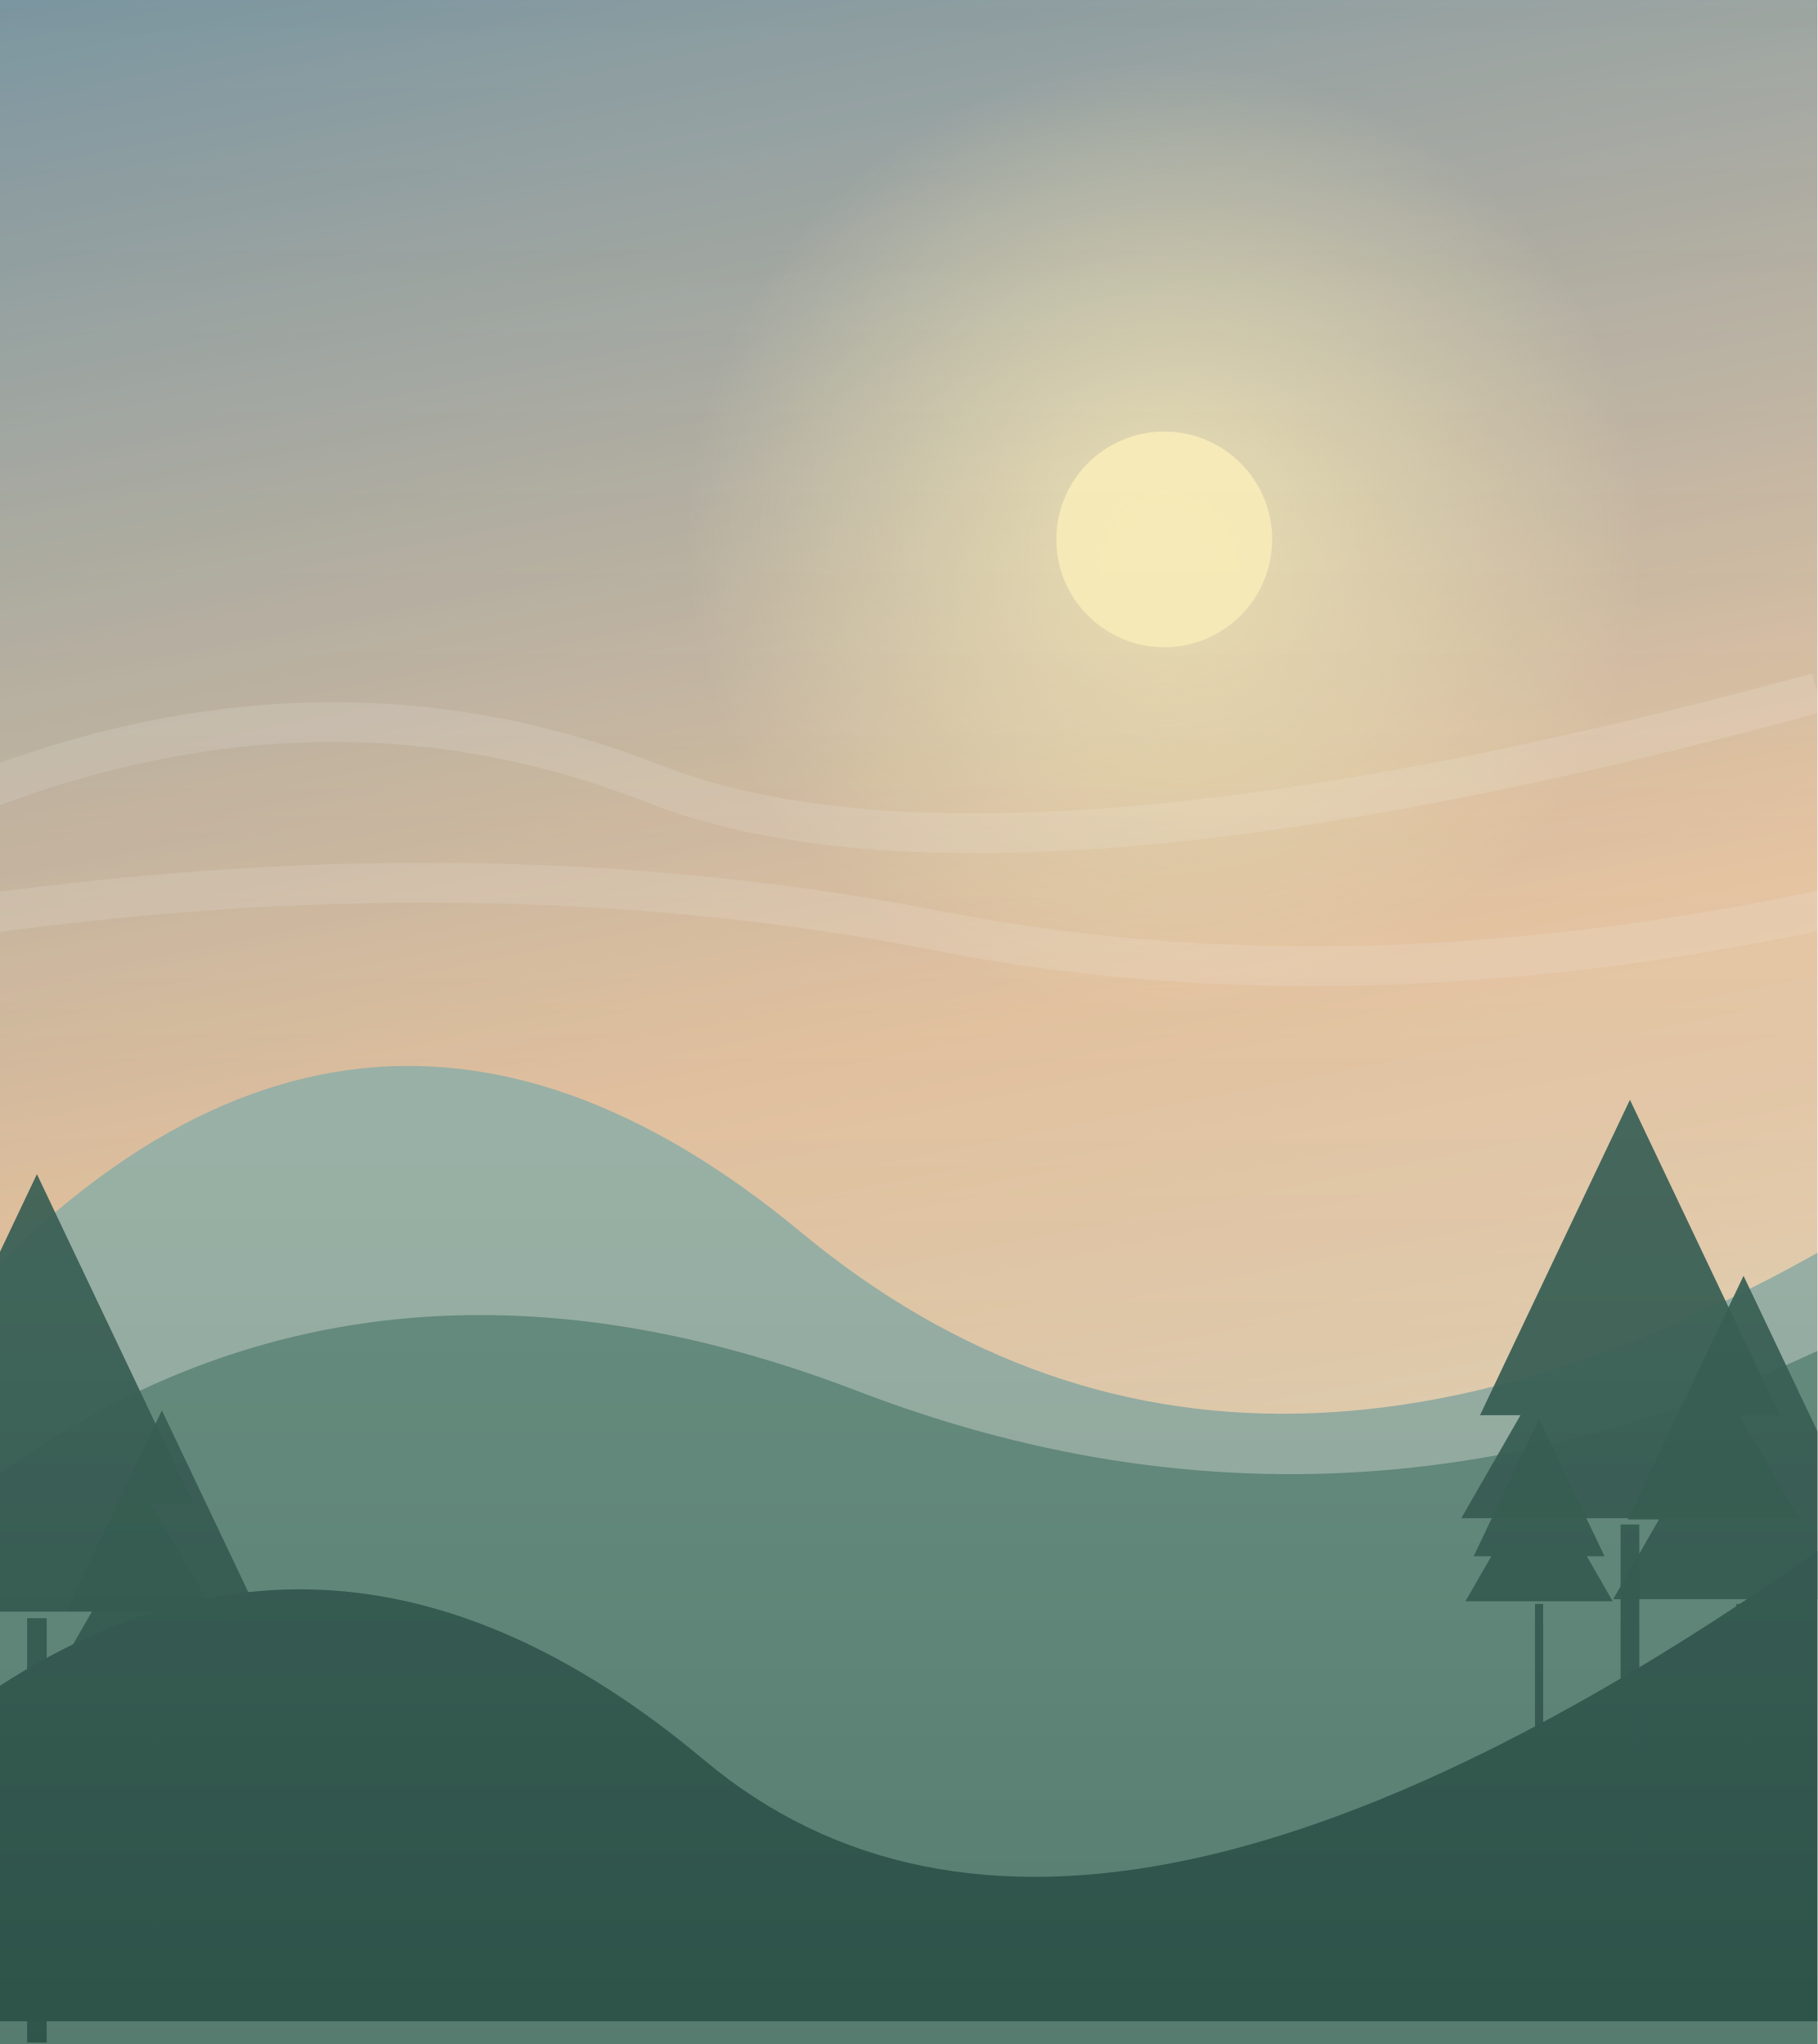
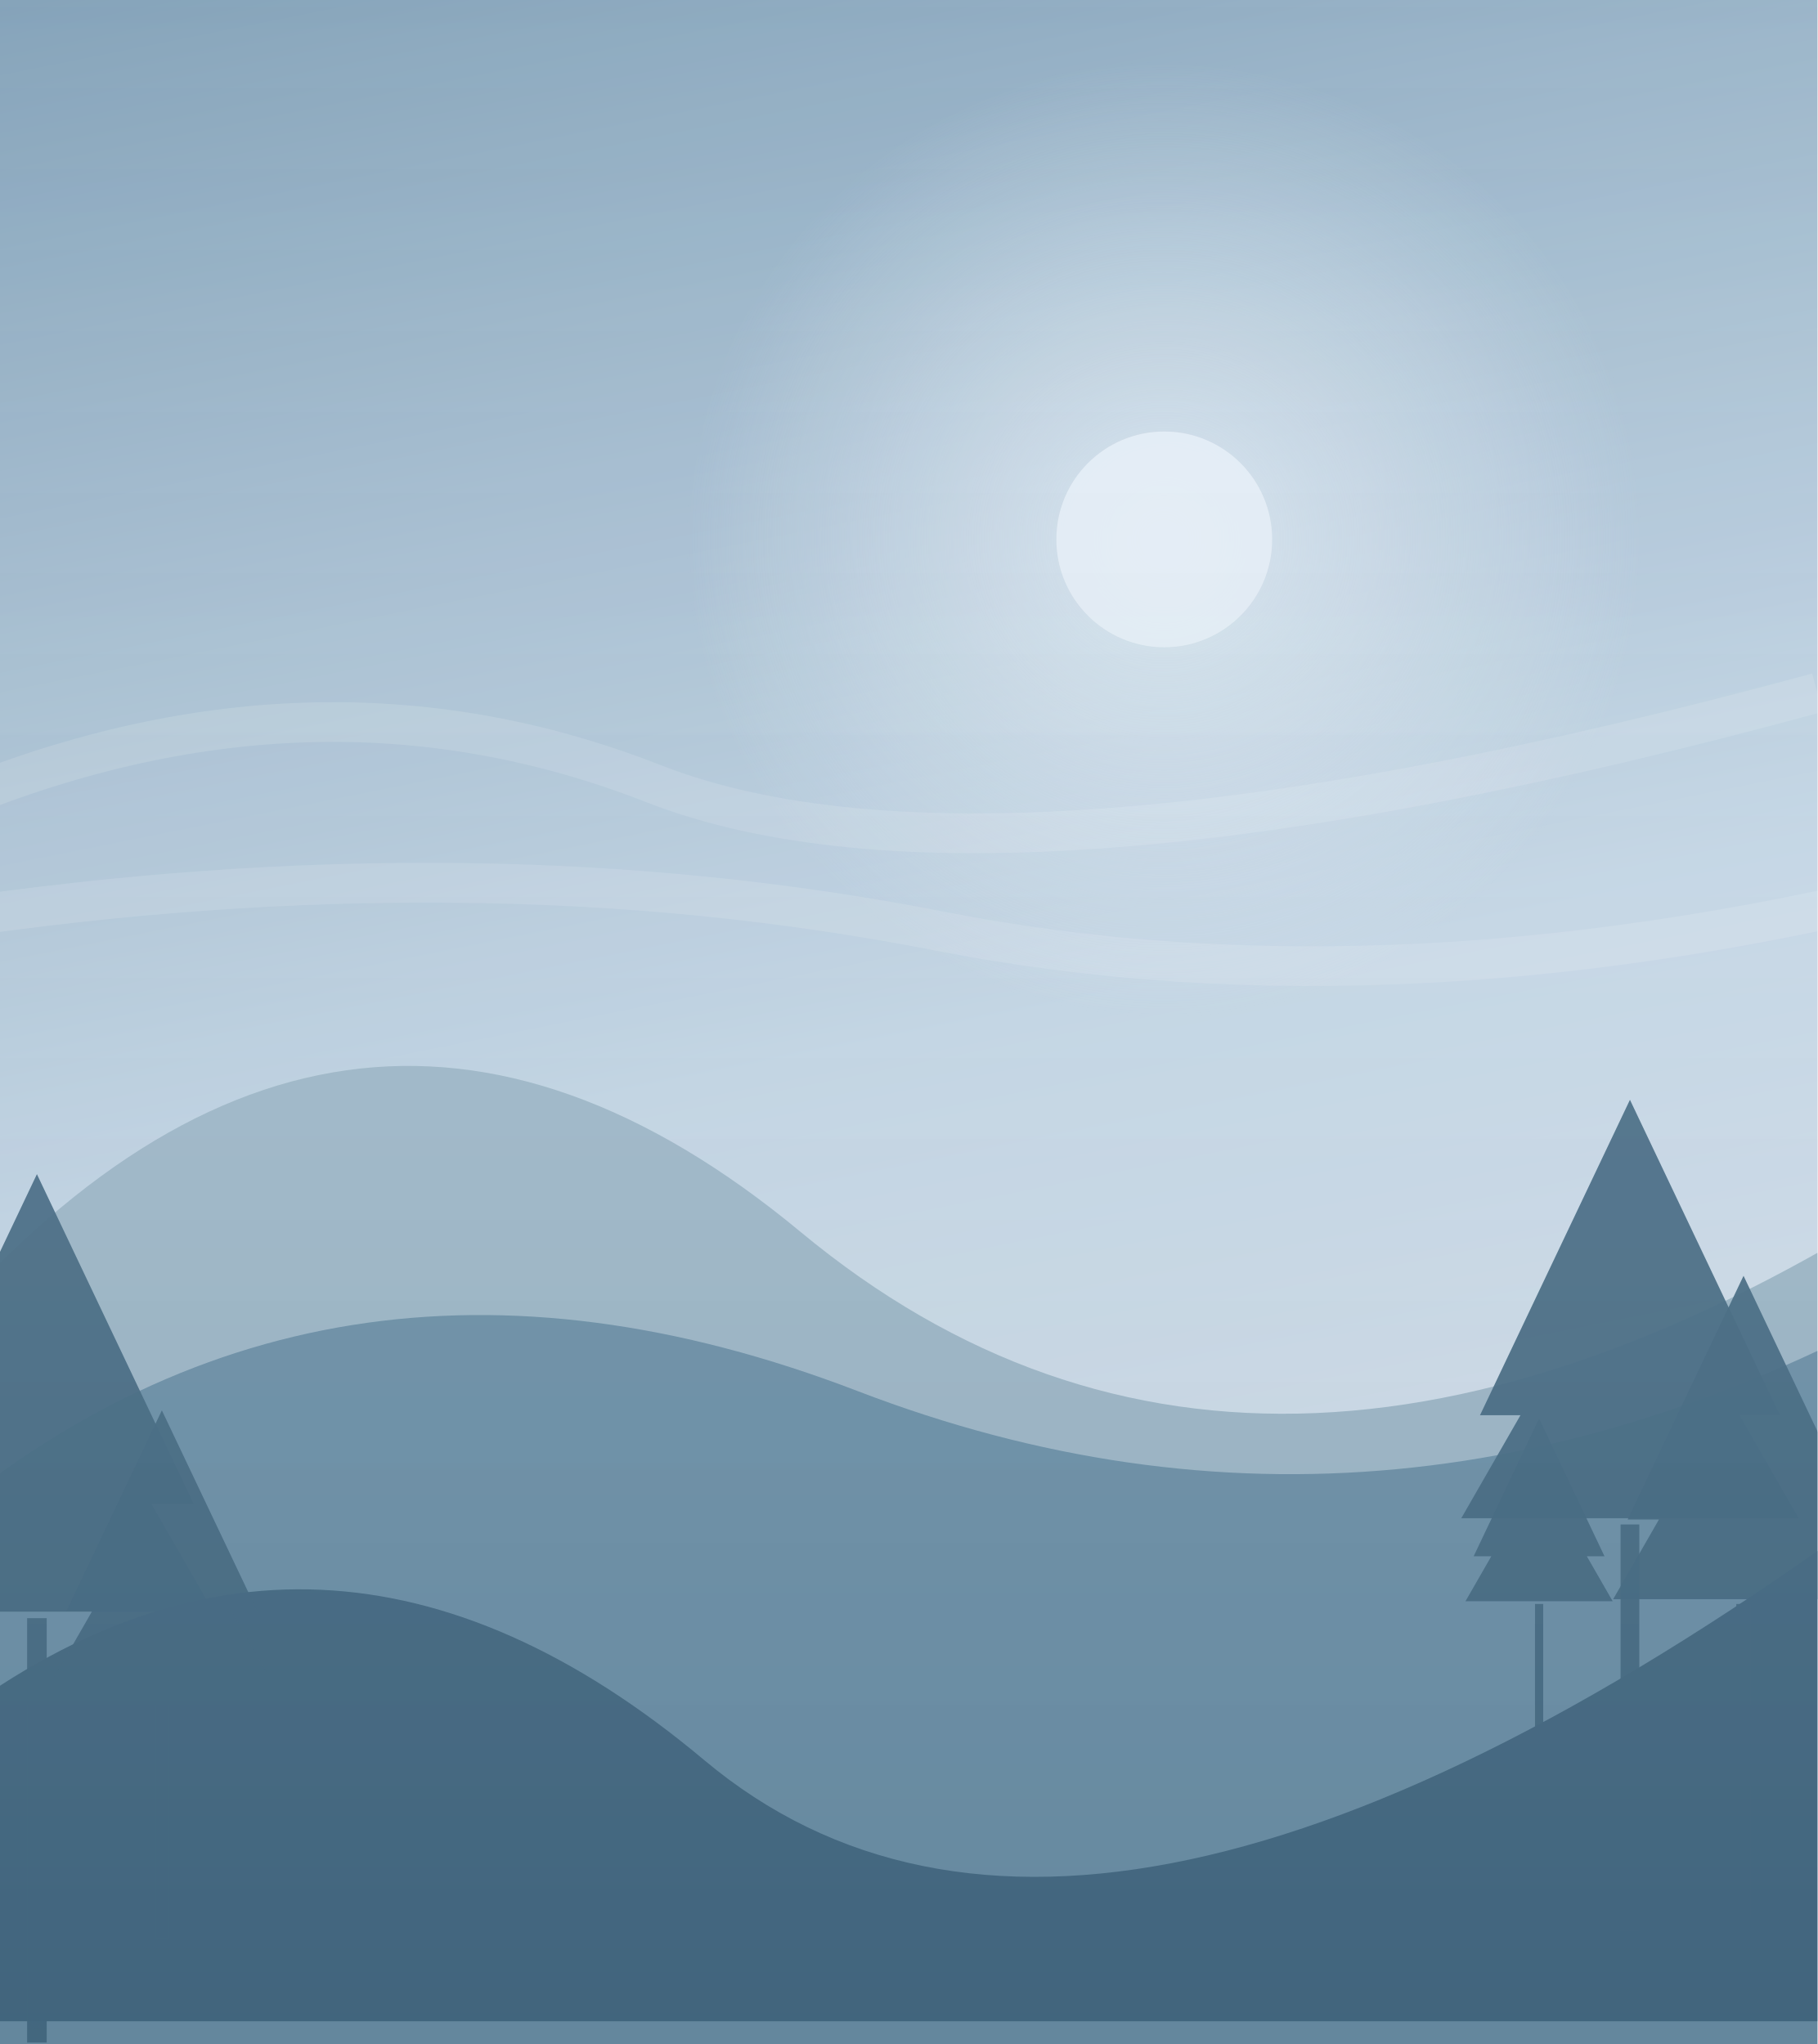
<svg xmlns="http://www.w3.org/2000/svg" viewBox="0 0 640 720" preserveAspectRatio="xMidYMid slice">
  <defs>
    <linearGradient id="sky" x2=".18" y2="1">
-       <stop stop-color="#718e9a" />
-       <stop offset=".58" stop-color="#edc7a1" />
-       <stop offset="1" stop-color="#f6e9cb" />
+       <stop stop-color="#7d9db5" />
+       <stop offset=".58" stop-color="#cbddec" />
+       <stop offset="1" stop-color="#e6eff7" />
    </linearGradient>
    <radialGradient id="glow">
-       <stop stop-color="#fff1b8" stop-opacity=".74" />
-       <stop offset="1" stop-color="#fff1b8" stop-opacity="0" />
+       <stop stop-color="#eaf3fa" stop-opacity=".74" />
+       <stop offset="1" stop-color="#eaf3fa" stop-opacity="0" />
    </radialGradient>
    <linearGradient id="veil" x2="0" y2="1">
      <stop stop-color="#fff" stop-opacity=".06" />
-       <stop offset="1" stop-color="#071c19" stop-opacity=".16" />
+       <stop offset="1" stop-color="#18354a" stop-opacity=".16" />
    </linearGradient>
  </defs>
  <path fill="url(#sky)" d="M0 0h640v720H0z" />
  <circle cx="410" cy="190" r="169" fill="url(#glow)" />
-   <circle cx="410" cy="190" r="38" fill="#fff1b8" opacity=".84" />
+   <circle cx="410" cy="190" r="38" fill="#eaf3fa" opacity=".84" />
  <path d="M-20 284q130-55 250-8t410-32M-20 324q188-28 351 4t360-19" fill="none" stroke="#fff" stroke-opacity=".14" stroke-width="14" />
-   <path d="M-30 478Q118 298 282 434T680 417v303H-30Z" fill="#9db6aa" />
-   <path d="M-30 543Q112 417 302 490t380-36v266H-30Z" fill="#658e80" />
-   <path d="M-20 608Q112 506 248 620t412-88v180H-20Z" fill="#345c51" />
-   <g transform="translate(13 570) scale(1.15)" fill="#345c51" opacity=".94">
+   <path d="M-30 478Q118 298 282 434T680 417v303H-30Z" fill="#a5bece" />
+   <path d="M-30 543Q112 417 302 490t380-36v266H-30Z" fill="#7296ad" />
+   <path d="M-20 608Q112 506 248 620t412-88v180H-20Z" fill="#486d86" />
+   <g transform="translate(13 570) scale(1.15)" fill="#486d86" opacity=".94">
    <path d="M-3 0h6v130h-6z" />
    <path d="M0-136-48-35h96ZM0-96-54-2h108Z" />
  </g>
-   <g transform="translate(57 592) scale(0.7)" fill="#345c51" opacity=".94">
+   <g transform="translate(57 592) scale(0.7)" fill="#486d86" opacity=".94">
    <path d="M-3 0h6v130h-6z" />
    <path d="M0-136-48-35h96ZM0-96-54-2h108Z" />
  </g>
-   <g transform="translate(574 537) scale(1.1)" fill="#345c51" opacity=".94">
+   <g transform="translate(574 537) scale(1.1)" fill="#486d86" opacity=".94">
    <path d="M-3 0h6v130h-6z" />
    <path d="M0-136-48-35h96ZM0-96-54-2h108Z" />
  </g>
-   <g transform="translate(614 565) scale(0.85)" fill="#345c51" opacity=".94">
+   <g transform="translate(614 565) scale(0.85)" fill="#486d86" opacity=".94">
    <path d="M-3 0h6v130h-6z" />
    <path d="M0-136-48-35h96ZM0-96-54-2h108Z" />
  </g>
-   <g transform="translate(542 565) scale(0.48)" fill="#345c51" opacity=".94">
+   <g transform="translate(542 565) scale(0.48)" fill="#486d86" opacity=".94">
    <path d="M-3 0h6v130h-6z" />
    <path d="M0-136-48-35h96ZM0-96-54-2h108Z" />
  </g>
  <path fill="url(#veil)" d="M0 0h640v720H0z" />
</svg>
